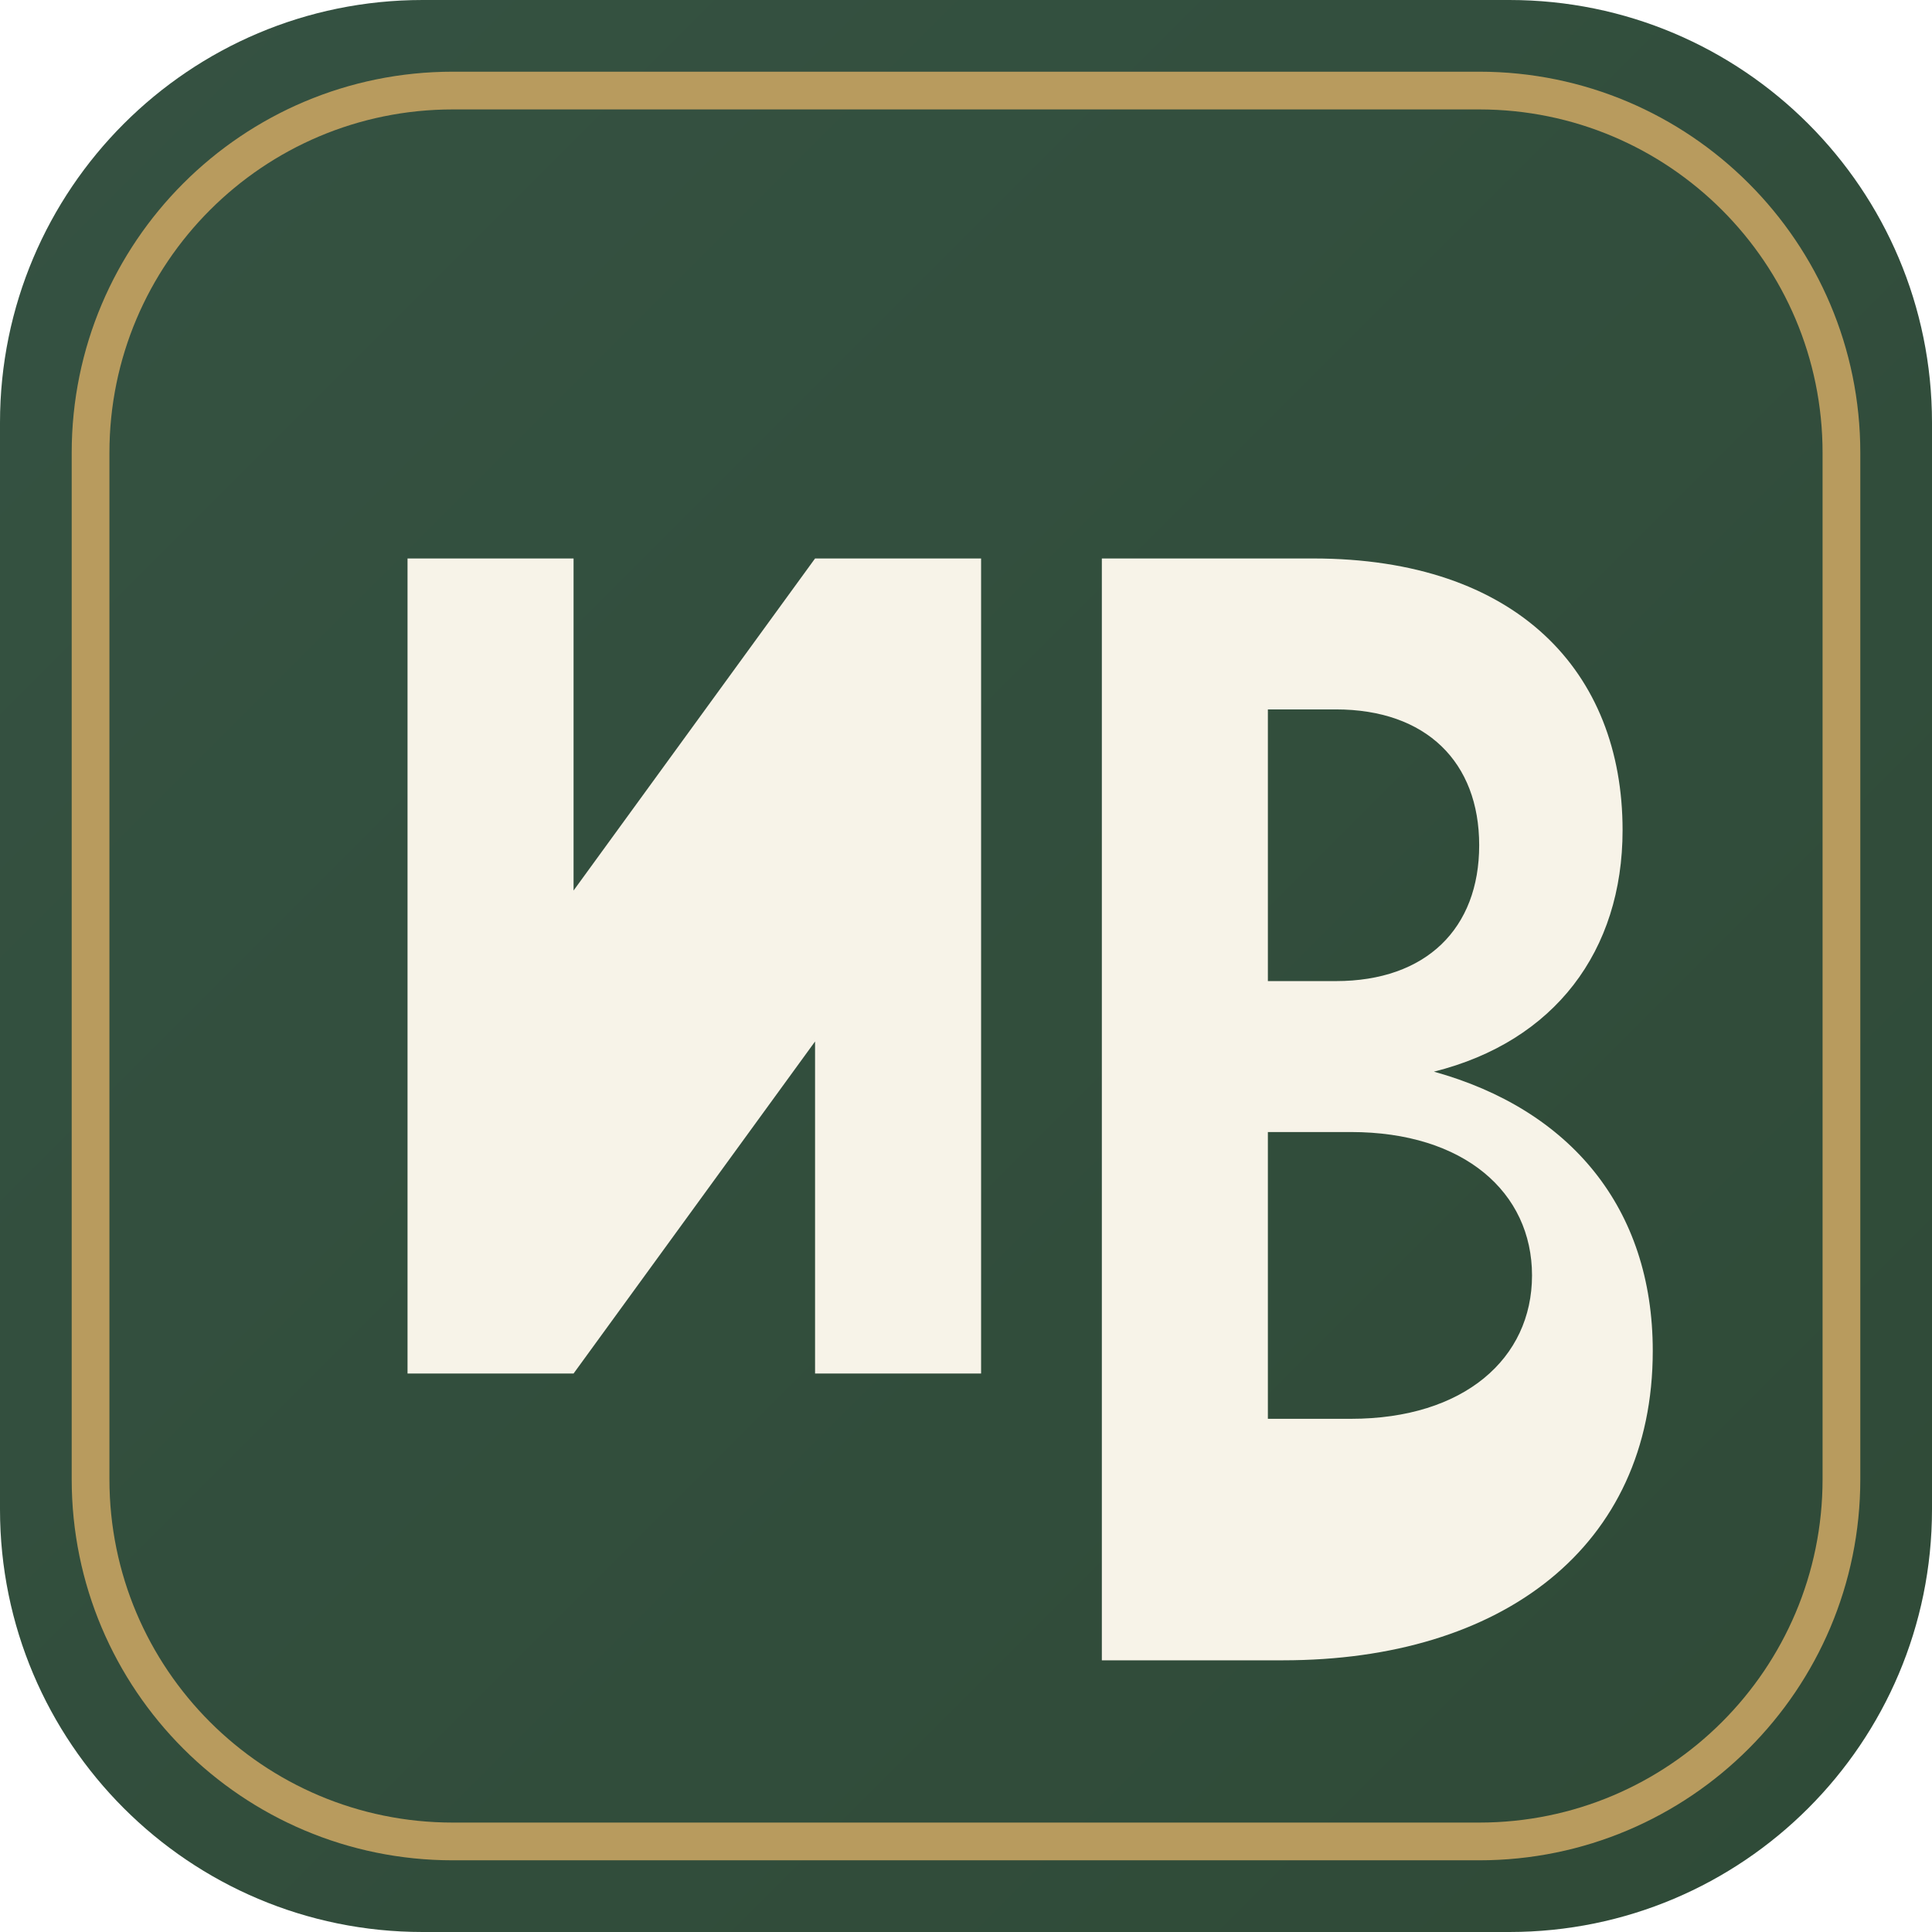
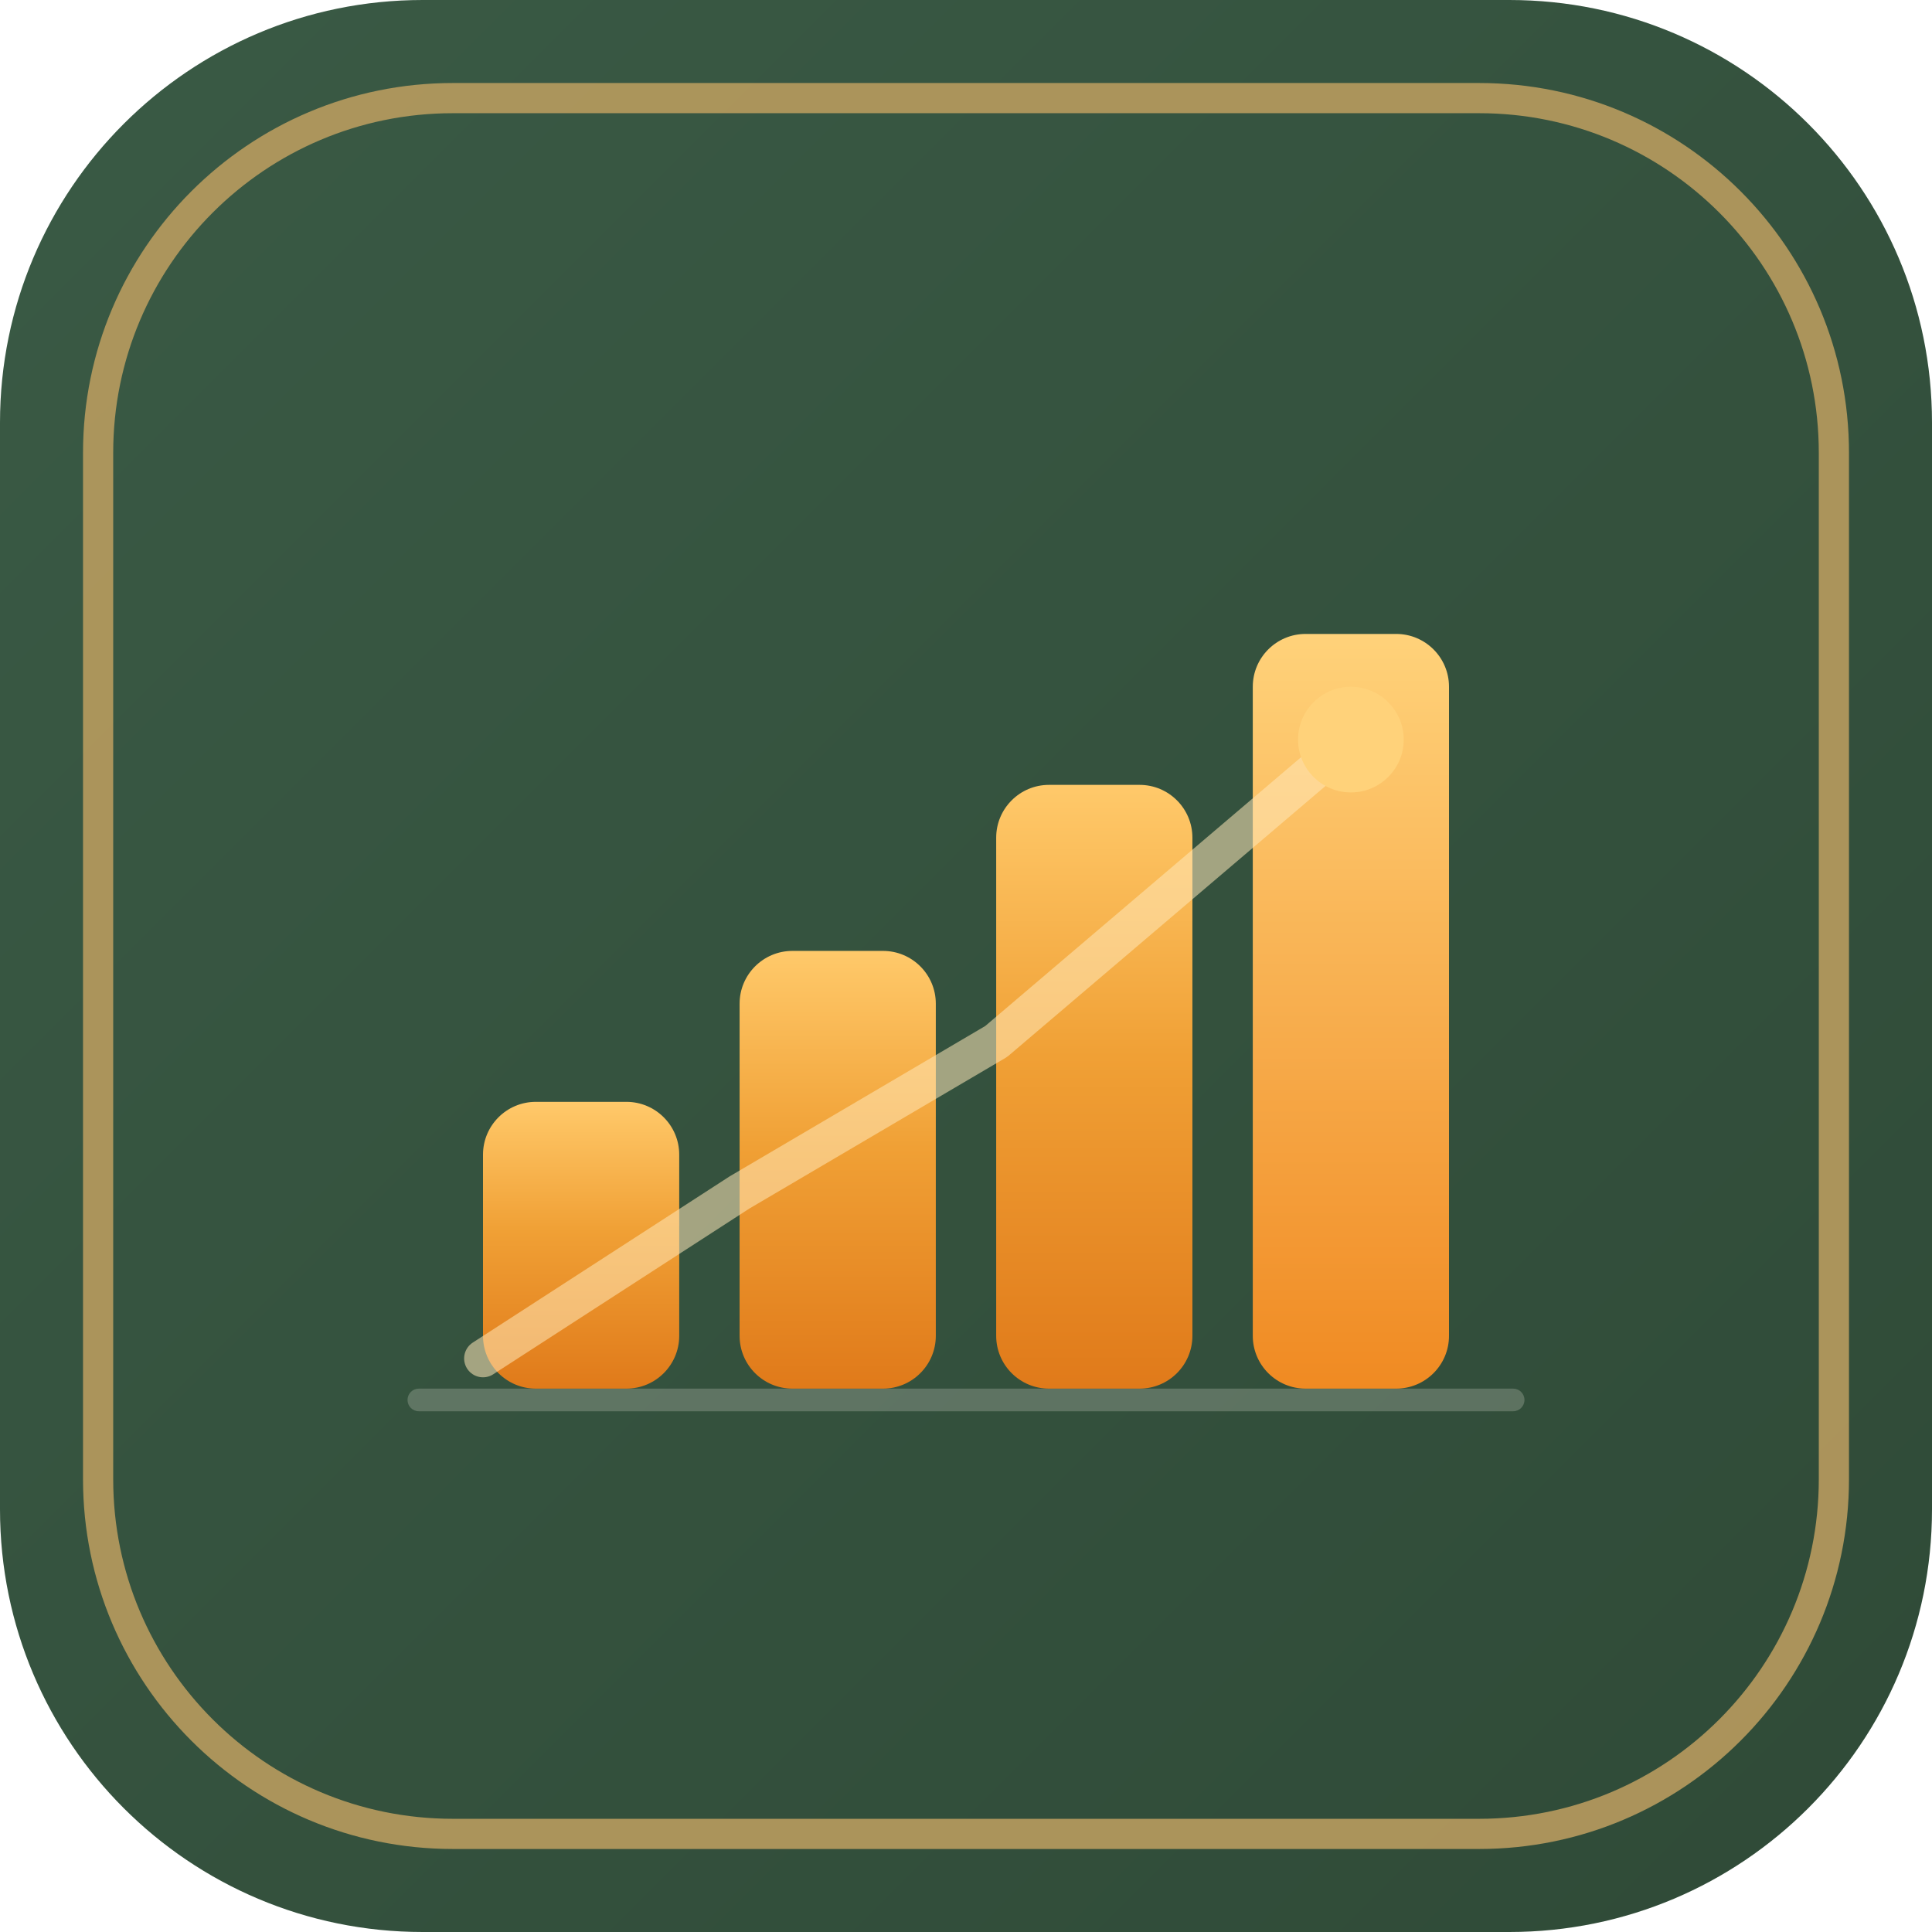
- <svg xmlns="http://www.w3.org/2000/svg" viewBox="0 0 512 512" role="img" aria-label="InvestBrief">
+ <svg xmlns="http://www.w3.org/2000/svg" viewBox="0 0 512 512" role="img" aria-label="InvestBrief chart">
  <defs>
    <linearGradient id="bg" x1="0%" y1="0%" x2="100%" y2="100%">
-       <stop offset="0%" stop-color="#355242" />
+       <stop offset="0%" stop-color="#3A5A45" />
      <stop offset="100%" stop-color="#2F4A37" />
+     </linearGradient>
+     <linearGradient id="bar" x1="0%" y1="100%" x2="0%" y2="0%">
+       <stop offset="0%" stop-color="#E07A1A" />
+       <stop offset="55%" stop-color="#F0A035" />
+       <stop offset="100%" stop-color="#FFC96A" />
+     </linearGradient>
+     <linearGradient id="barHi" x1="0%" y1="100%" x2="0%" y2="0%">
+       <stop offset="0%" stop-color="#F08A22" />
+       <stop offset="100%" stop-color="#FFD27A" />
    </linearGradient>
  </defs>
  <rect width="512" height="512" rx="112" fill="url(#bg)" />
-   <rect x="24" y="24" width="464" height="464" rx="96" fill="none" stroke="#B89B5E" stroke-width="10" />
-   <g fill="#F7F3E8">
-     <path d="M108 148h44v88l64-88h44v216h-44v-88l-64 88h-44V148z" />
-     <path d="M292 148h56c54 0 82 30 82 72 0 32-18 56-50 64 36 10 58 36 58 74 0 52-40 82-98 82h-48V148zm44 40v72h18c24 0 38-14 38-36s-14-36-38-36h-18zm0 112v76h22c30 0 48-16 48-38s-18-38-48-38h-22z" />
-   </g>
+   <rect x="26" y="26" width="460" height="460" rx="94" fill="none" stroke="#B89B5E" stroke-width="8" opacity="0.9" />
+   <rect x="108" y="368" width="296" height="6" rx="3" fill="#F7F3E8" opacity="0.22" />
+   <rect x="128" y="292" width="52" height="76" rx="14" fill="url(#bar)" />
+   <rect x="196" y="252" width="52" height="116" rx="14" fill="url(#bar)" />
+   <rect x="264" y="208" width="52" height="160" rx="14" fill="url(#bar)" />
+   <rect x="332" y="168" width="52" height="200" rx="14" fill="url(#barHi)" />
+   <path d="M128 360 L196 316 L264 276 L358 196" fill="none" stroke="#FFE8B8" stroke-width="10" stroke-linecap="round" stroke-linejoin="round" opacity="0.55" />
+   <circle cx="358" cy="196" r="14" fill="#FFD27A" />
</svg>
